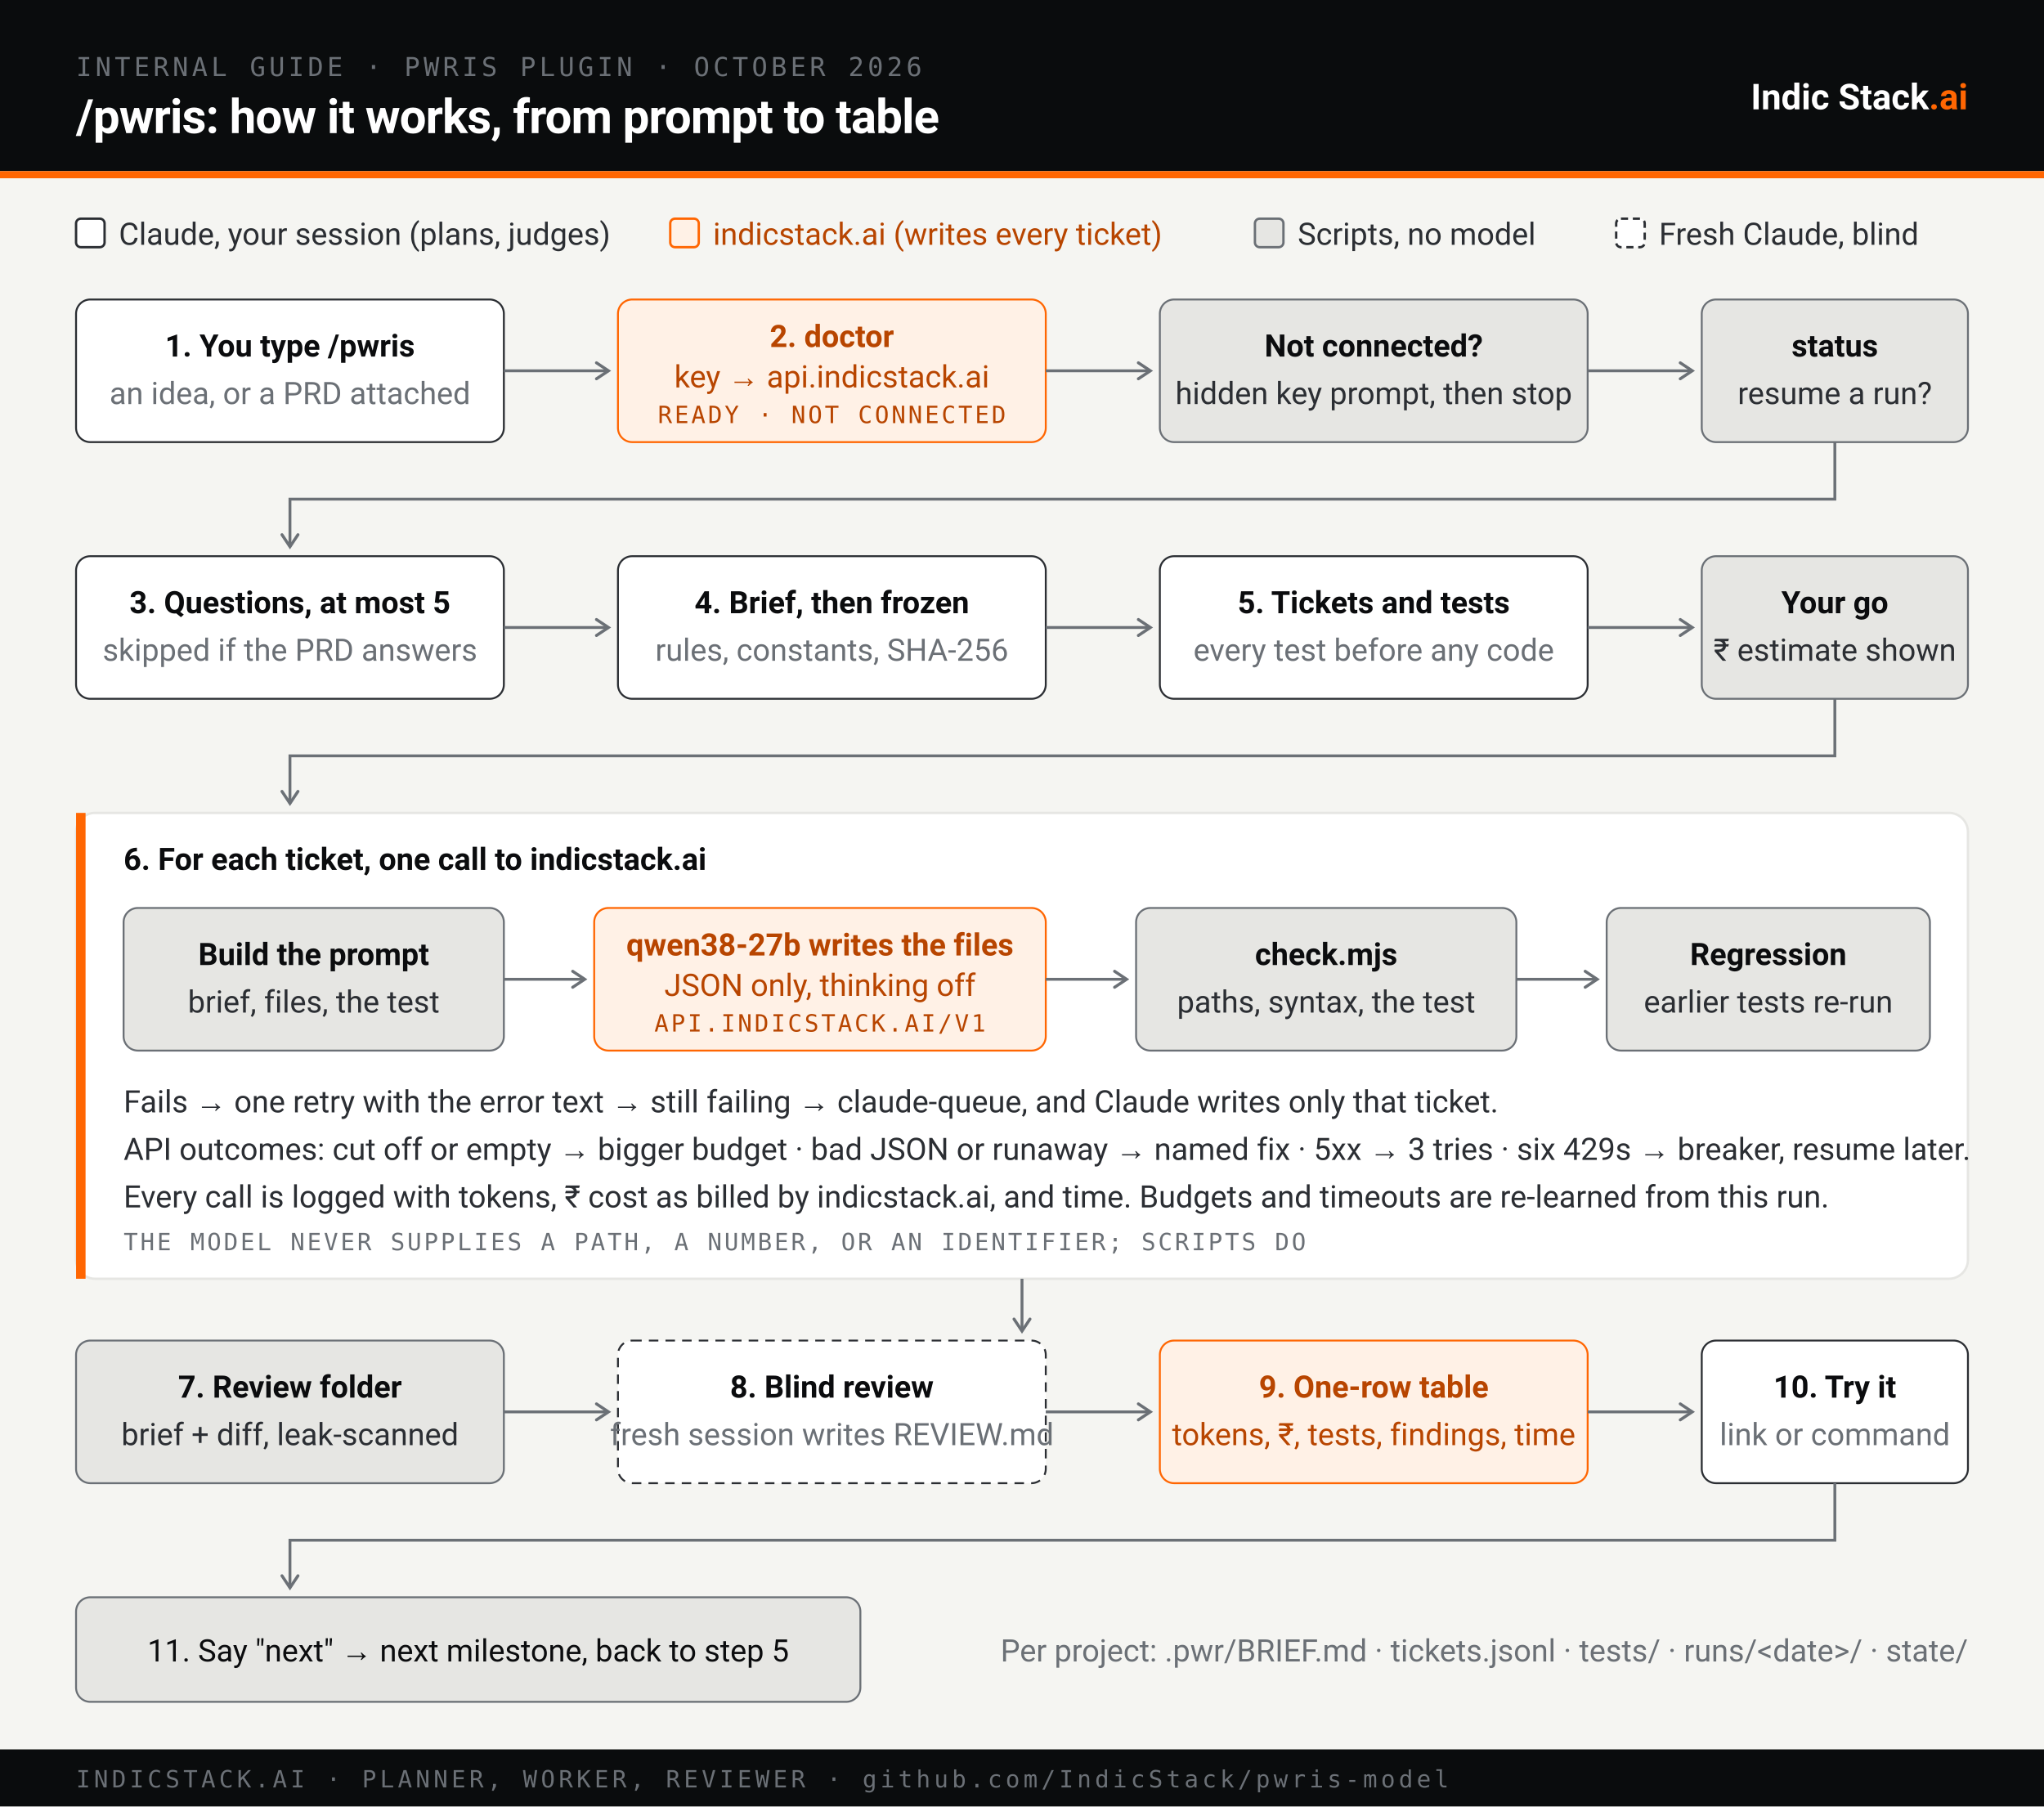
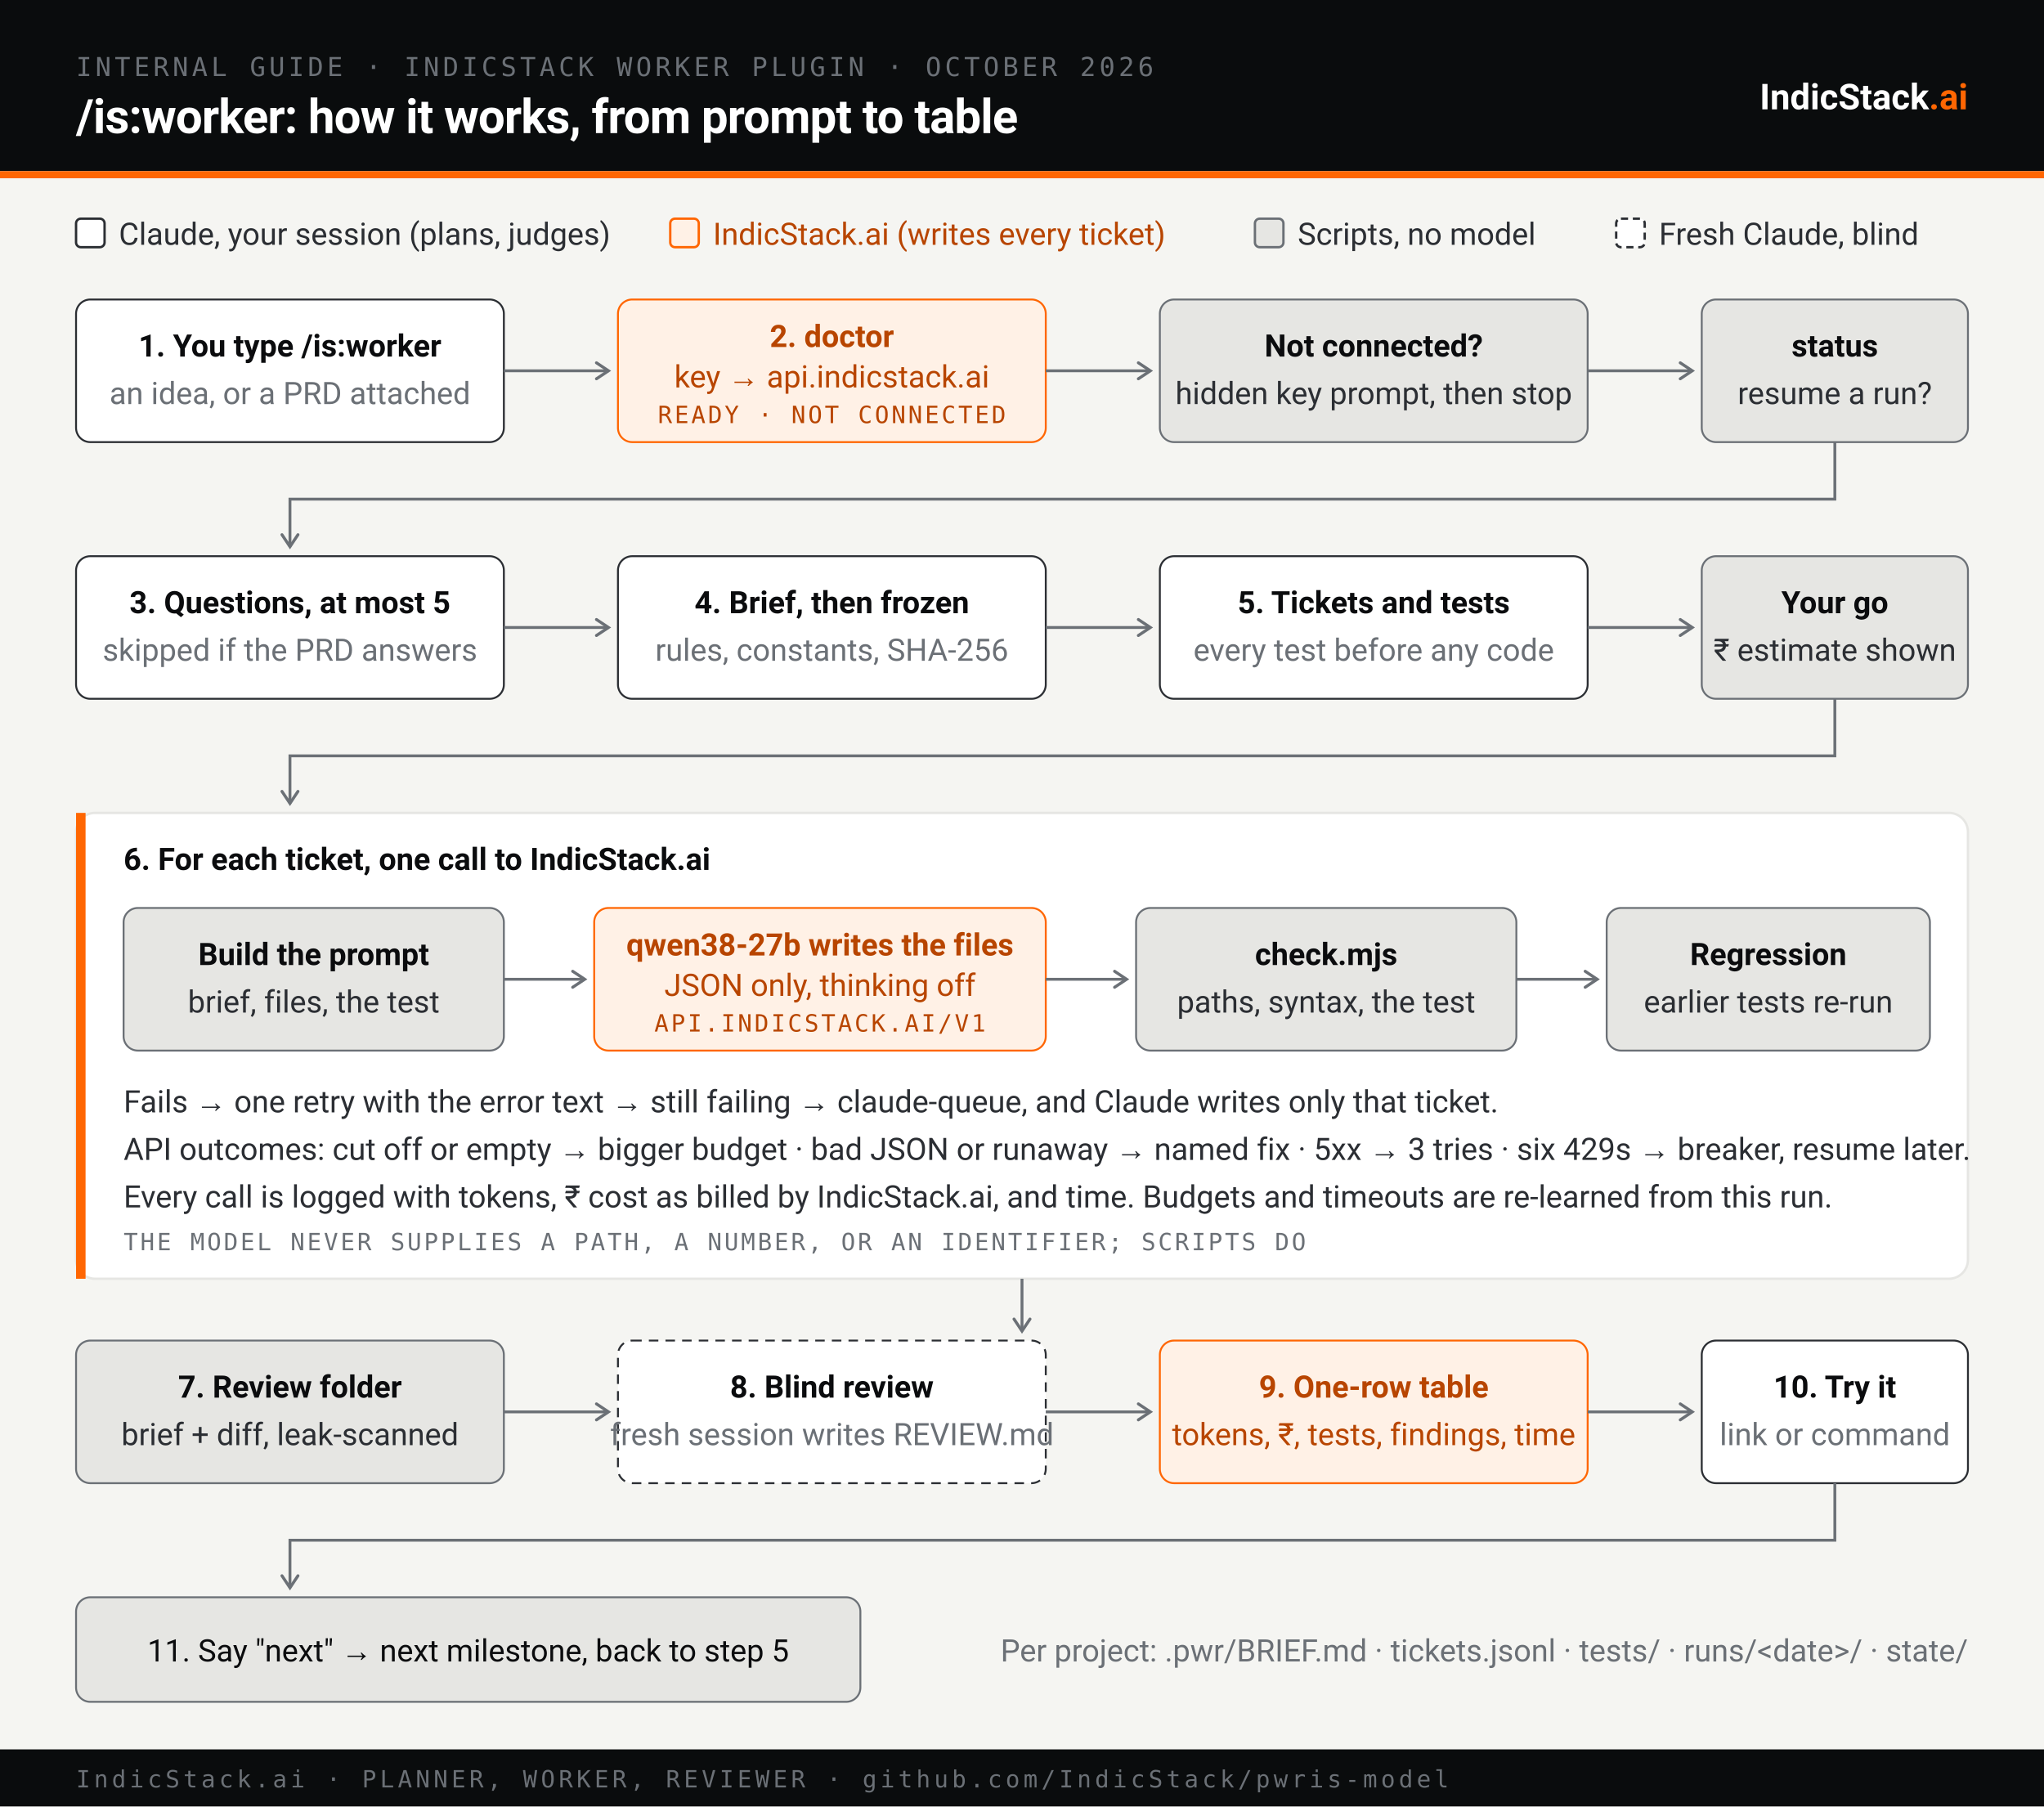
<svg xmlns="http://www.w3.org/2000/svg" width="860" height="760" viewBox="0 0 860 760" font-family="-apple-system, BlinkMacSystemFont, 'Segoe UI', Roboto, Arial, sans-serif" font-size="13">
  <defs>
    <marker id="a" viewBox="0 0 10 10" refX="8" refY="5" markerWidth="7" markerHeight="7" orient="auto">
      <path d="M2 1L8 5L2 9" fill="none" stroke="#6b7076" stroke-width="1.5" stroke-linecap="round" />
    </marker>
  </defs>
  <rect width="860" height="760" fill="#f5f5f2" />
  <rect x="0" y="0" width="860" height="72" fill="#0a0c0d" />
  <rect x="0" y="72" width="860" height="3" fill="#ff6602" />
-   <text x="32" y="32" font-size="11" fill="#6b7076" font-family="'JetBrains Mono', Menlo, monospace" letter-spacing="1.5">INTERNAL GUIDE · PWRIS PLUGIN · OCTOBER 2026</text>
-   <text x="32" y="56" font-size="20" font-weight="700" fill="#ffffff" letter-spacing="-0.3">/pwris: how it works, from prompt to table</text>
-   <text x="828" y="46" text-anchor="end" font-size="15" font-weight="600" fill="#ffffff">Indic Stack<tspan fill="#ff6602">.ai</tspan>
+   <text x="32" y="32" font-size="11" fill="#6b7076" font-family="'JetBrains Mono', Menlo, monospace" letter-spacing="1.5">INTERNAL GUIDE · INDICSTACK WORKER PLUGIN · OCTOBER 2026</text>
+   <text x="32" y="56" font-size="20" font-weight="700" fill="#ffffff" letter-spacing="-0.3">/is:worker: how it works, from prompt to table</text>
+   <text x="828" y="46" text-anchor="end" font-size="15" font-weight="600" fill="#ffffff">IndicStack<tspan fill="#ff6602">.ai</tspan>
  </text>
  <rect x="32" y="92" width="12" height="12" rx="2" fill="#ffffff" stroke="#2b2e33" />
  <text x="50" y="103" fill="#2b2e33">Claude, your session (plans, judges)</text>
  <rect x="282" y="92" width="12" height="12" rx="2" fill="#fff1e6" stroke="#ff6602" />
-   <text x="300" y="103" fill="#b84500">indicstack.ai (writes every ticket)</text>
+   <text x="300" y="103" fill="#b84500">IndicStack.ai (writes every ticket)</text>
  <rect x="528" y="92" width="12" height="12" rx="2" fill="#e6e6e3" stroke="#6b7076" />
  <text x="546" y="103" fill="#2b2e33">Scripts, no model</text>
  <rect x="680" y="92" width="12" height="12" rx="2" fill="#ffffff" stroke="#2b2e33" stroke-dasharray="3 2" />
  <text x="698" y="103" fill="#2b2e33">Fresh Claude, blind</text>
  <g>
    <rect x="32" y="126" width="180" height="60" rx="6" fill="#ffffff" stroke="#2b2e33" stroke-width="0.8" />
-     <text x="122" y="150" text-anchor="middle" font-weight="600" fill="#0b0c0e">1. You type /pwris</text>
+     <text x="122" y="150" text-anchor="middle" font-weight="600" fill="#0b0c0e">1. You type /is:worker</text>
    <text x="122" y="170" text-anchor="middle" fill="#6b7076">an idea, or a PRD attached</text>
  </g>
  <line x1="212" y1="156" x2="256" y2="156" stroke="#6b7076" stroke-width="1.2" marker-end="url(#a)" />
  <g>
    <rect x="260" y="126" width="180" height="60" rx="6" fill="#fff1e6" stroke="#ff6602" stroke-width="0.8" />
    <text x="350" y="146" text-anchor="middle" font-weight="600" fill="#b84500">2. doctor</text>
    <text x="350" y="163" text-anchor="middle" fill="#b84500">key → api.indicstack.ai</text>
    <text x="350" y="178" text-anchor="middle" font-size="10" fill="#b84500" font-family="'JetBrains Mono', Menlo, monospace" letter-spacing="1">READY · NOT CONNECTED</text>
  </g>
  <line x1="440" y1="156" x2="484" y2="156" stroke="#6b7076" stroke-width="1.2" marker-end="url(#a)" />
  <g>
    <rect x="488" y="126" width="180" height="60" rx="6" fill="#e6e6e3" stroke="#6b7076" stroke-width="0.8" />
    <text x="578" y="150" text-anchor="middle" font-weight="600" fill="#0b0c0e">Not connected?</text>
    <text x="578" y="170" text-anchor="middle" fill="#2b2e33">hidden key prompt, then stop</text>
  </g>
  <line x1="668" y1="156" x2="712" y2="156" stroke="#6b7076" stroke-width="1.2" marker-end="url(#a)" />
  <g>
    <rect x="716" y="126" width="112" height="60" rx="6" fill="#e6e6e3" stroke="#6b7076" stroke-width="0.8" />
    <text x="772" y="150" text-anchor="middle" font-weight="600" fill="#0b0c0e">status</text>
    <text x="772" y="170" text-anchor="middle" fill="#2b2e33">resume a run?</text>
  </g>
  <path d="M772 186 L772 210 L122 210 L122 230" fill="none" stroke="#6b7076" stroke-width="1.2" marker-end="url(#a)" />
  <g>
    <rect x="32" y="234" width="180" height="60" rx="6" fill="#ffffff" stroke="#2b2e33" stroke-width="0.8" />
    <text x="122" y="258" text-anchor="middle" font-weight="600" fill="#0b0c0e">3. Questions, at most 5</text>
    <text x="122" y="278" text-anchor="middle" fill="#6b7076">skipped if the PRD answers</text>
  </g>
  <line x1="212" y1="264" x2="256" y2="264" stroke="#6b7076" stroke-width="1.2" marker-end="url(#a)" />
  <g>
    <rect x="260" y="234" width="180" height="60" rx="6" fill="#ffffff" stroke="#2b2e33" stroke-width="0.8" />
    <text x="350" y="258" text-anchor="middle" font-weight="600" fill="#0b0c0e">4. Brief, then frozen</text>
    <text x="350" y="278" text-anchor="middle" fill="#6b7076">rules, constants, SHA-256</text>
  </g>
  <line x1="440" y1="264" x2="484" y2="264" stroke="#6b7076" stroke-width="1.2" marker-end="url(#a)" />
  <g>
    <rect x="488" y="234" width="180" height="60" rx="6" fill="#ffffff" stroke="#2b2e33" stroke-width="0.8" />
    <text x="578" y="258" text-anchor="middle" font-weight="600" fill="#0b0c0e">5. Tickets and tests</text>
    <text x="578" y="278" text-anchor="middle" fill="#6b7076">every test before any code</text>
  </g>
  <line x1="668" y1="264" x2="712" y2="264" stroke="#6b7076" stroke-width="1.2" marker-end="url(#a)" />
  <g>
    <rect x="716" y="234" width="112" height="60" rx="6" fill="#e6e6e3" stroke="#6b7076" stroke-width="0.8" />
    <text x="772" y="258" text-anchor="middle" font-weight="600" fill="#0b0c0e">Your go</text>
    <text x="772" y="278" text-anchor="middle" fill="#2b2e33">₹ estimate shown</text>
  </g>
  <path d="M772 294 L772 318 L122 318 L122 338" fill="none" stroke="#6b7076" stroke-width="1.2" marker-end="url(#a)" />
  <rect x="32" y="342" width="796" height="196" rx="8" fill="#ffffff" stroke="#e6e6e3" />
  <rect x="32" y="342" width="4" height="196" fill="#ff6602" />
-   <text x="52" y="366" font-weight="600" fill="#0b0c0e">6. For each ticket, one call to indicstack.ai</text>
+   <text x="52" y="366" font-weight="600" fill="#0b0c0e">6. For each ticket, one call to IndicStack.ai</text>
  <g>
    <rect x="52" y="382" width="160" height="60" rx="6" fill="#e6e6e3" stroke="#6b7076" stroke-width="0.8" />
    <text x="132" y="406" text-anchor="middle" font-weight="600" fill="#0b0c0e">Build the prompt</text>
    <text x="132" y="426" text-anchor="middle" fill="#2b2e33">brief, files, the test</text>
  </g>
  <line x1="212" y1="412" x2="246" y2="412" stroke="#6b7076" stroke-width="1.2" marker-end="url(#a)" />
  <g>
    <rect x="250" y="382" width="190" height="60" rx="6" fill="#fff1e6" stroke="#ff6602" stroke-width="0.8" />
    <text x="345" y="402" text-anchor="middle" font-weight="600" fill="#b84500">qwen38-27b writes the files</text>
    <text x="345" y="419" text-anchor="middle" fill="#b84500">JSON only, thinking off</text>
    <text x="345" y="434" text-anchor="middle" font-size="10" fill="#b84500" font-family="'JetBrains Mono', Menlo, monospace" letter-spacing="1">API.INDICSTACK.AI/V1</text>
  </g>
  <line x1="440" y1="412" x2="474" y2="412" stroke="#6b7076" stroke-width="1.2" marker-end="url(#a)" />
  <g>
    <rect x="478" y="382" width="160" height="60" rx="6" fill="#e6e6e3" stroke="#6b7076" stroke-width="0.8" />
    <text x="558" y="406" text-anchor="middle" font-weight="600" fill="#0b0c0e">check.mjs</text>
    <text x="558" y="426" text-anchor="middle" fill="#2b2e33">paths, syntax, the test</text>
  </g>
  <line x1="638" y1="412" x2="672" y2="412" stroke="#6b7076" stroke-width="1.2" marker-end="url(#a)" />
  <g>
    <rect x="676" y="382" width="136" height="60" rx="6" fill="#e6e6e3" stroke="#6b7076" stroke-width="0.8" />
    <text x="744" y="406" text-anchor="middle" font-weight="600" fill="#0b0c0e">Regression</text>
    <text x="744" y="426" text-anchor="middle" fill="#2b2e33">earlier tests re-run</text>
  </g>
  <text x="52" y="468" fill="#2b2e33">Fails → one retry with the error text → still failing → claude-queue, and Claude writes only that ticket.</text>
  <text x="52" y="488" fill="#2b2e33">API outcomes: cut off or empty → bigger budget · bad JSON or runaway → named fix · 5xx → 3 tries · six 429s → breaker, resume later.</text>
-   <text x="52" y="508" fill="#2b2e33">Every call is logged with tokens, ₹ cost as billed by indicstack.ai, and time. Budgets and timeouts are re-learned from this run.</text>
+   <text x="52" y="508" fill="#2b2e33">Every call is logged with tokens, ₹ cost as billed by IndicStack.ai, and time. Budgets and timeouts are re-learned from this run.</text>
  <text x="52" y="526" font-size="10" fill="#6b7076" font-family="'JetBrains Mono', Menlo, monospace" letter-spacing="1">THE MODEL NEVER SUPPLIES A PATH, A NUMBER, OR AN IDENTIFIER; SCRIPTS DO</text>
  <path d="M430 538 L430 560" fill="none" stroke="#6b7076" stroke-width="1.2" marker-end="url(#a)" />
  <g>
    <rect x="32" y="564" width="180" height="60" rx="6" fill="#e6e6e3" stroke="#6b7076" stroke-width="0.8" />
    <text x="122" y="588" text-anchor="middle" font-weight="600" fill="#0b0c0e">7. Review folder</text>
    <text x="122" y="608" text-anchor="middle" fill="#2b2e33">brief + diff, leak-scanned</text>
  </g>
  <line x1="212" y1="594" x2="256" y2="594" stroke="#6b7076" stroke-width="1.2" marker-end="url(#a)" />
  <g>
    <rect x="260" y="564" width="180" height="60" rx="6" fill="#ffffff" stroke="#2b2e33" stroke-width="0.8" stroke-dasharray="4 3" />
    <text x="350" y="588" text-anchor="middle" font-weight="600" fill="#0b0c0e">8. Blind review</text>
    <text x="350" y="608" text-anchor="middle" fill="#6b7076">fresh session writes REVIEW.md</text>
  </g>
  <line x1="440" y1="594" x2="484" y2="594" stroke="#6b7076" stroke-width="1.2" marker-end="url(#a)" />
  <g>
    <rect x="488" y="564" width="180" height="60" rx="6" fill="#fff1e6" stroke="#ff6602" stroke-width="0.8" />
    <text x="578" y="588" text-anchor="middle" font-weight="600" fill="#b84500">9. One-row table</text>
    <text x="578" y="608" text-anchor="middle" fill="#b84500">tokens, ₹, tests, findings, time</text>
  </g>
  <line x1="668" y1="594" x2="712" y2="594" stroke="#6b7076" stroke-width="1.2" marker-end="url(#a)" />
  <g>
    <rect x="716" y="564" width="112" height="60" rx="6" fill="#ffffff" stroke="#2b2e33" stroke-width="0.8" />
    <text x="772" y="588" text-anchor="middle" font-weight="600" fill="#0b0c0e">10. Try it</text>
    <text x="772" y="608" text-anchor="middle" fill="#6b7076">link or command</text>
  </g>
  <path d="M772 624 L772 648 L122 648 L122 668" fill="none" stroke="#6b7076" stroke-width="1.2" marker-end="url(#a)" />
  <g>
    <rect x="32" y="672" width="330" height="44" rx="6" fill="#e6e6e3" stroke="#6b7076" stroke-width="0.8" />
    <text x="197" y="699" text-anchor="middle" fill="#0b0c0e">11. Say "next" → next milestone, back to step 5</text>
  </g>
  <text x="828" y="699" text-anchor="end" fill="#6b7076">Per project: .pwr/BRIEF.md · tickets.jsonl · tests/ · runs/&lt;date&gt;/ · state/</text>
  <rect x="0" y="736" width="860" height="24" fill="#0a0c0d" />
-   <text x="32" y="752" font-size="10" fill="#6b7076" font-family="'JetBrains Mono', Menlo, monospace" letter-spacing="1.5">INDICSTACK.AI · PLANNER, WORKER, REVIEWER · github.com/IndicStack/pwris-model</text>
+   <text x="32" y="752" font-size="10" fill="#6b7076" font-family="'JetBrains Mono', Menlo, monospace" letter-spacing="1.5">IndicStack.ai · PLANNER, WORKER, REVIEWER · github.com/IndicStack/pwris-model</text>
</svg>
